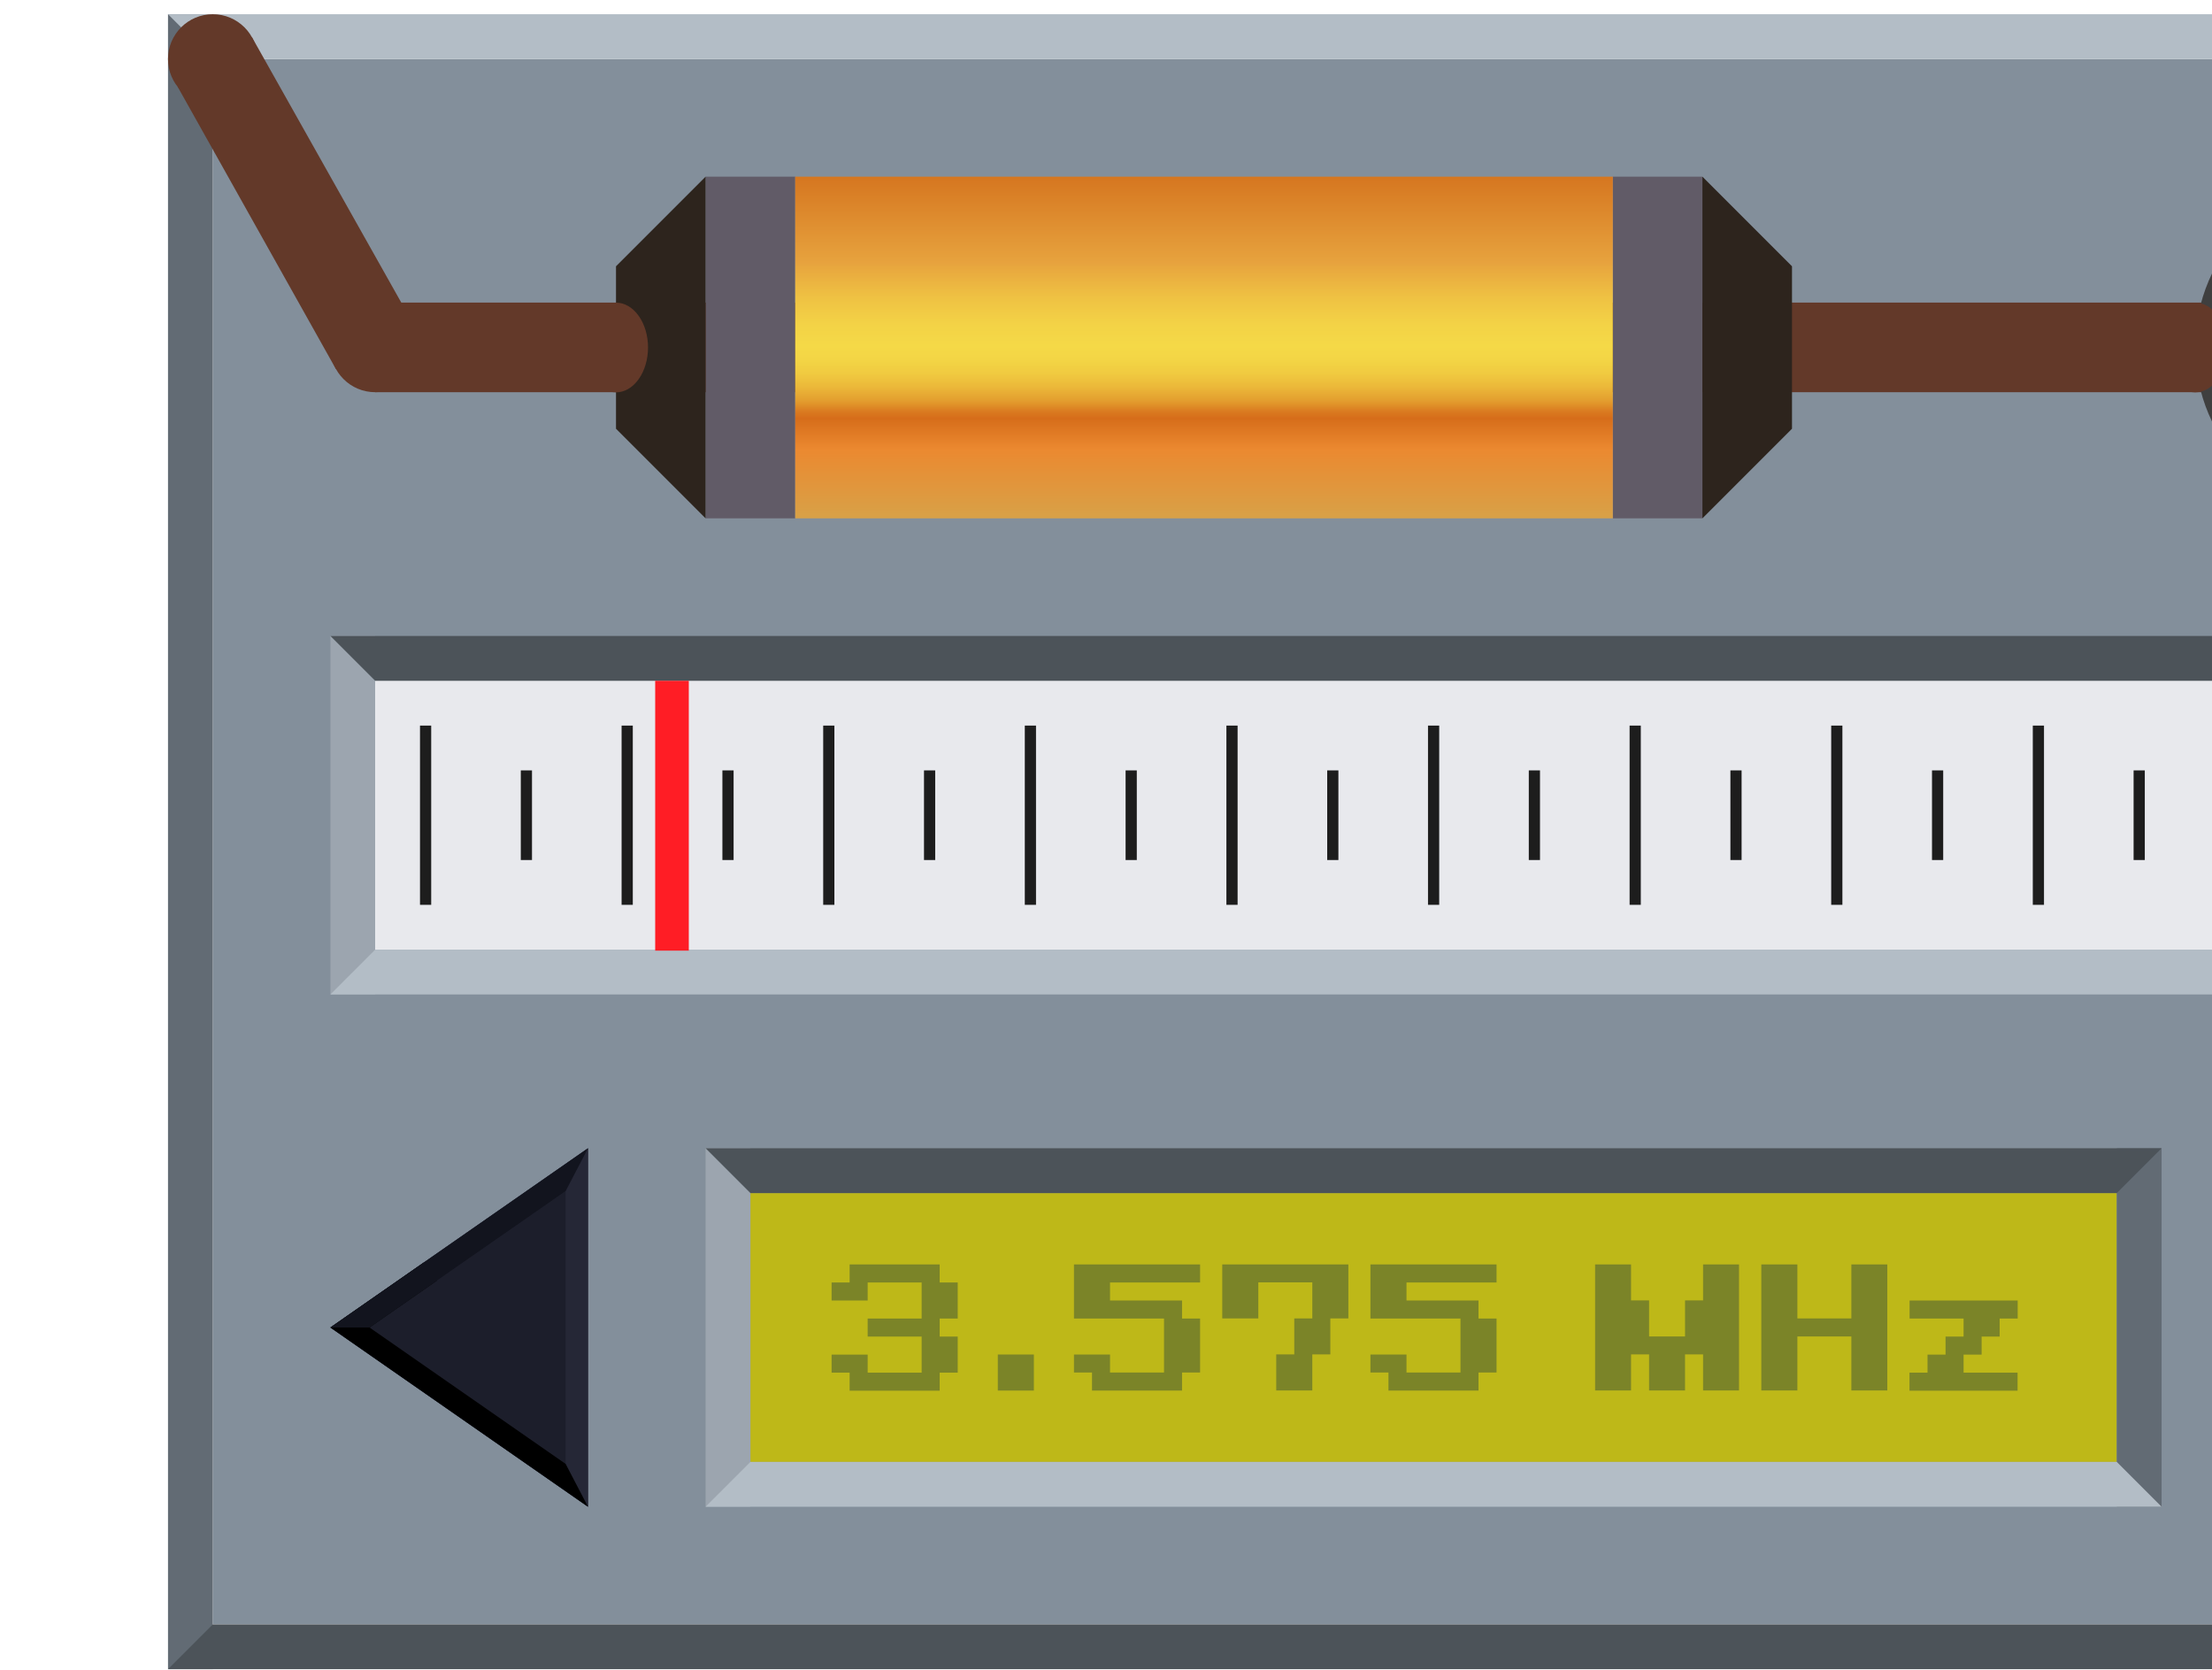
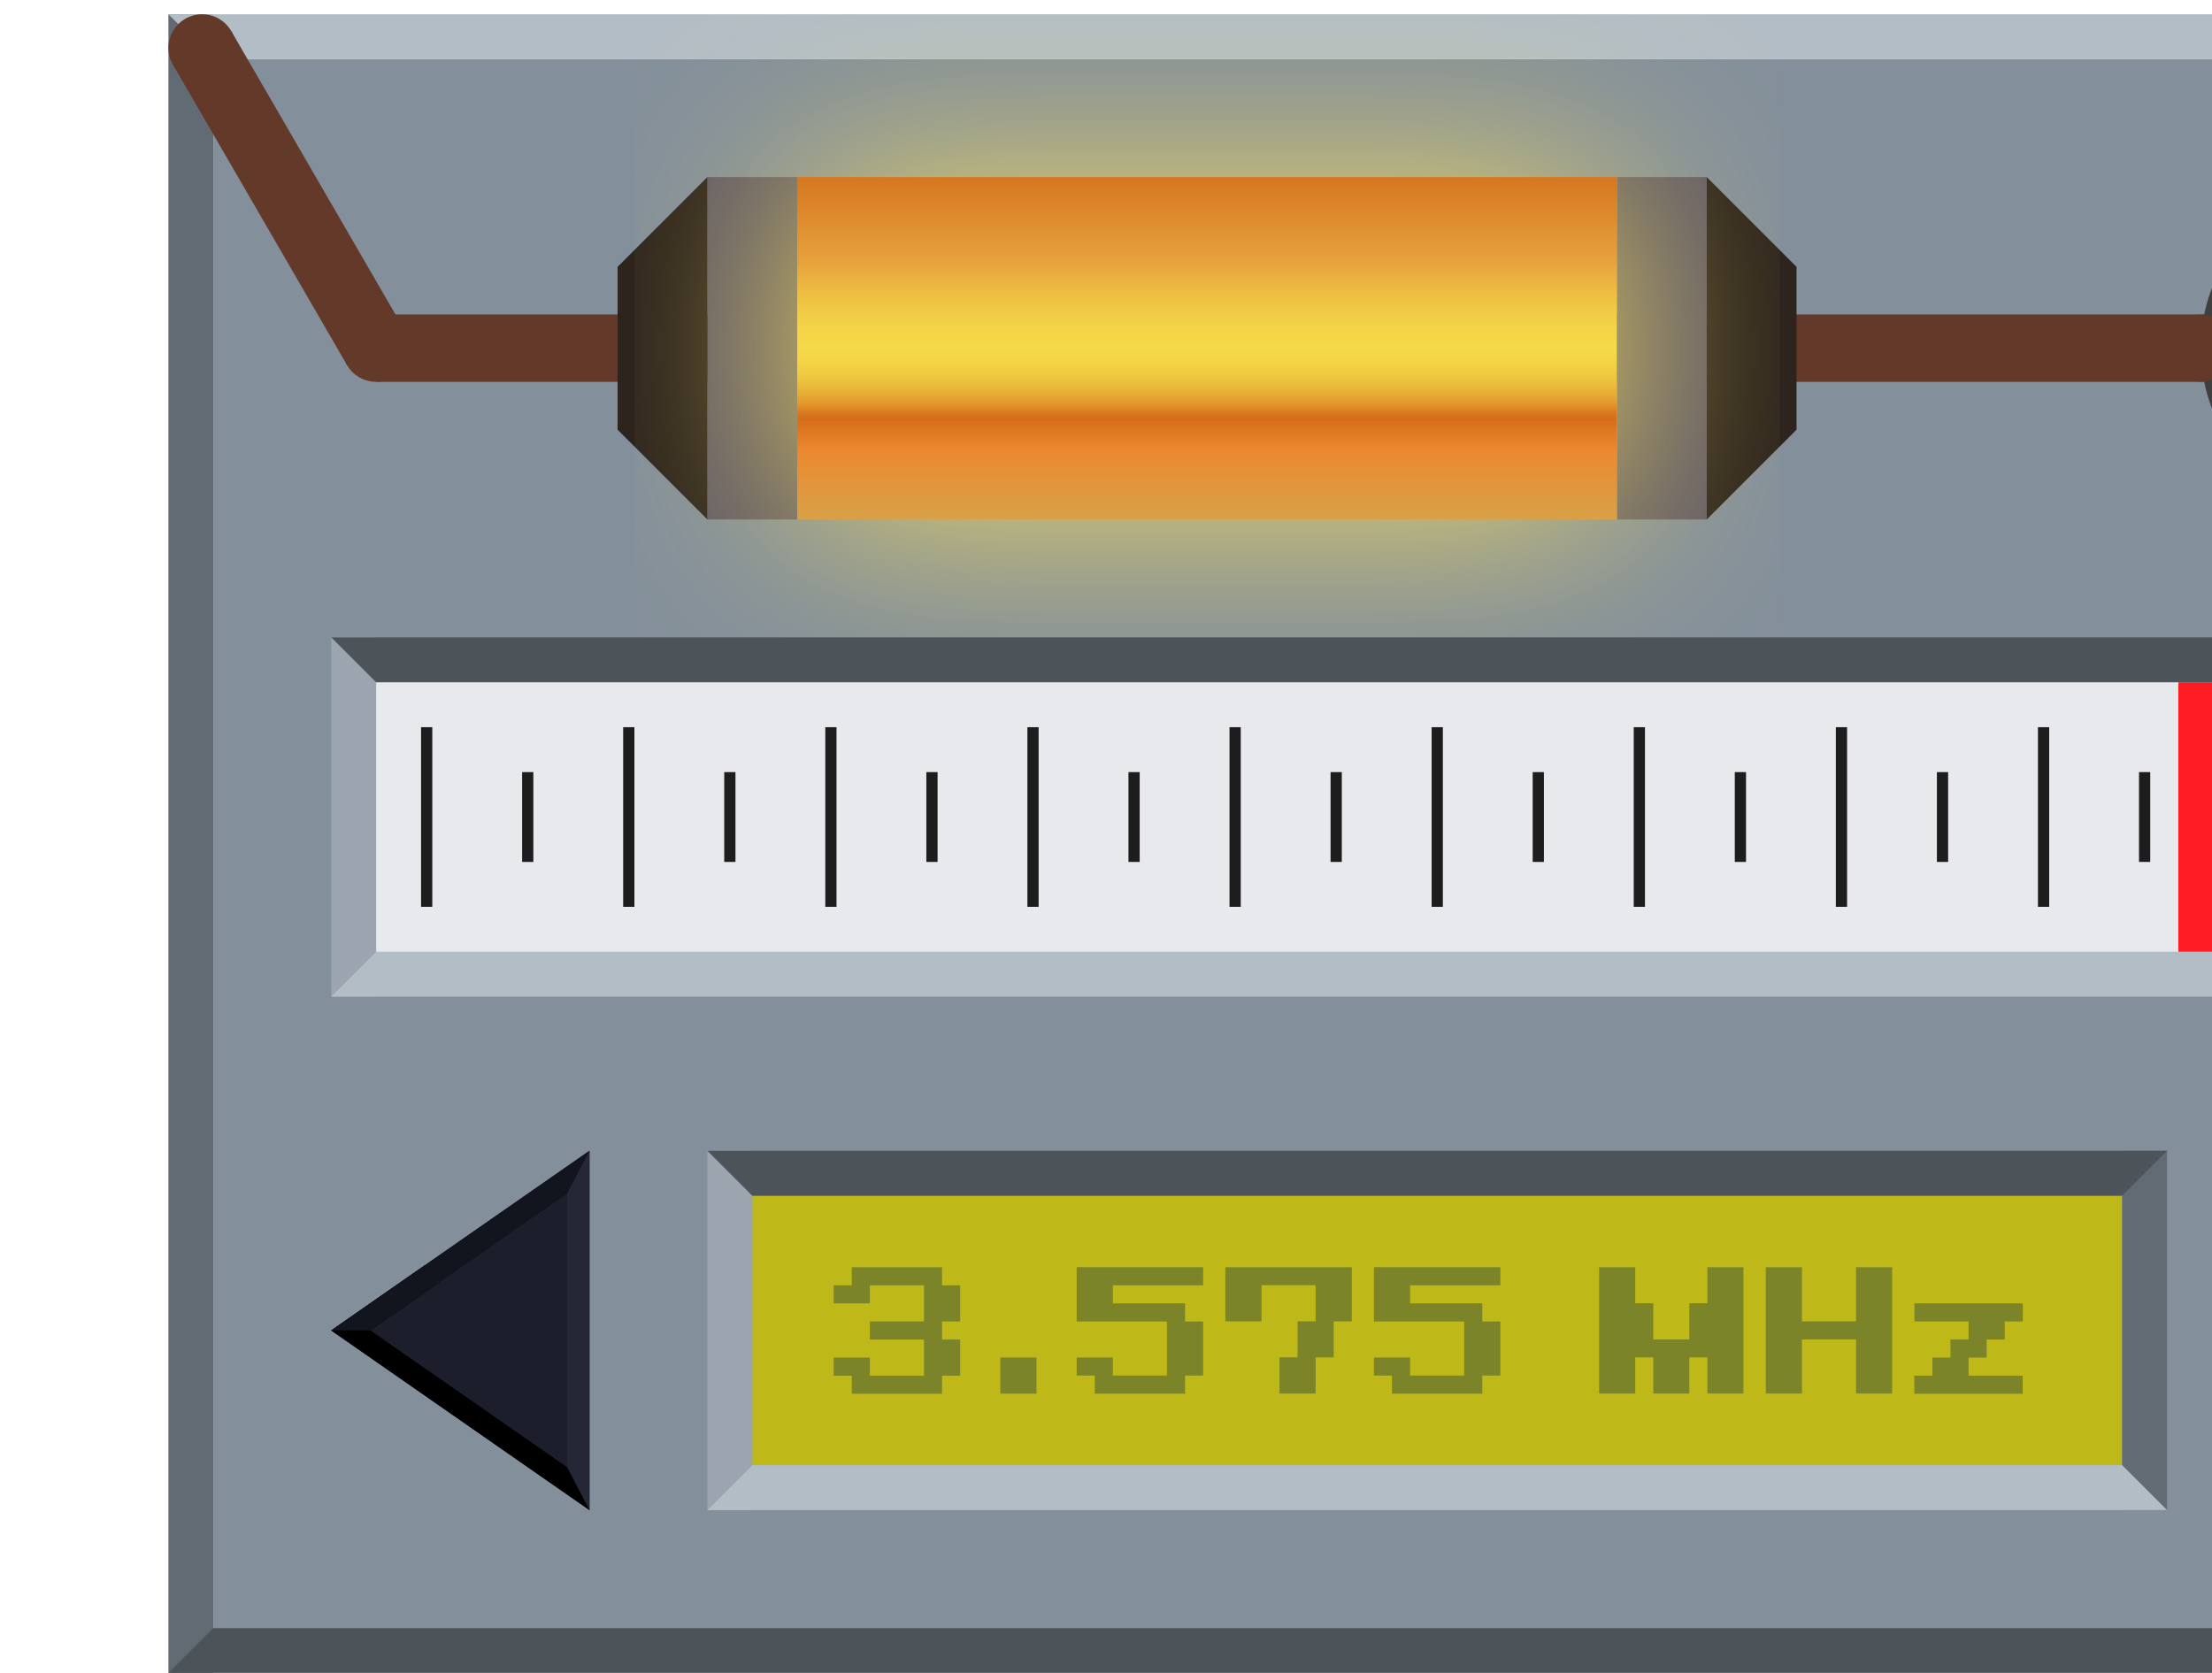
- <svg xmlns="http://www.w3.org/2000/svg" id="Ebene_2" data-name="Ebene 2" viewBox="0 0 197.5 149">
+ <svg xmlns="http://www.w3.org/2000/svg" id="Ebene_2" data-name="Ebene 2" viewBox="0 0 197 149">
  <defs>
    <clipPath id="clippath">
-       <rect id="Exportfläche" width="197.5" height="149" fill="none" />
+       <rect x="56.5" y="1.27" width="102" height="59.5" fill="none" />
    </clipPath>
    <linearGradient id="Unbenannter_Verlauf_41" data-name="Unbenannter Verlauf 41" x1="107.5" y1="15.56" x2="107.5" y2="46.24" gradientUnits="userSpaceOnUse">
      <stop offset="0" stop-color="#d5751f" />
      <stop offset=".26" stop-color="#e7a33e" />
      <stop offset=".27" stop-color="#e8a73e" />
      <stop offset=".36" stop-color="#efc243" />
      <stop offset=".44" stop-color="#f3d346" />
      <stop offset=".5" stop-color="#f5d947" />
      <stop offset=".54" stop-color="#f3d545" />
      <stop offset=".58" stop-color="#f0ca40" />
      <stop offset=".62" stop-color="#ebb739" />
      <stop offset=".66" stop-color="#e39d2e" />
      <stop offset=".69" stop-color="#da7b20" />
      <stop offset=".71" stop-color="#d66d1a" />
      <stop offset=".8" stop-color="#eb8930" />
      <stop offset="1" stop-color="#d8a147" />
    </linearGradient>
+     <filter id="outer-glow-1" x="44" y="-12" width="127" height="86" filterUnits="userSpaceOnUse">
+       <feOffset dx="0" dy="0" />
+       <feGaussianBlur result="blur" stdDeviation="9" />
+       <feFlood flood-color="#ebd660" flood-opacity="1" />
+       <feComposite in2="blur" operator="in" />
+       <feComposite in="SourceGraphic" />
+     </filter>
  </defs>
  <g id="Seite_25" data-name="Seite 25">
    <g id="_3575" data-name="3575">
-       <g clip-path="url(#clippath)">
-         <path id="Modul" d="M19,5.27v139.73h218V5.27H19ZM222.5,84.77H33.5v-24h189v24Z" fill="#838f9b" />
-         <g id="Rahmen_Modul" data-name="Rahmen Modul">
-           <rect id="Exportfläche-2" data-name="Exportfläche" x="15" y="1.27" width="4" height="147.73" fill="#626b74" />
-           <polygon points="241 1.27 15 1.27 19 5.27 237 5.27 241 1.27" fill="#b3bdc6" />
-           <polygon points="237 145 19 145 15 149 241 149 237 145" fill="#4c5359" />
+       <rect id="Exportfläche" width="197" height="149" fill="none" />
+       <polygon id="Modul" points="197 84.77 33.5 84.77 33.5 60.77 197 60.77 197 5.27 19 5.27 19 145 197 145 197 84.77" fill="#838f9b" />
+       <g id="Rahmen_Modul" data-name="Rahmen Modul">
+         <rect id="Links" x="15" y="1.27" width="4" height="147.73" fill="#626b74" />
+         <polygon id="Unten" points="19 145 15 149 197 149 197 145 19 145" fill="#4c5359" />
+         <polygon id="Oben" points="197 1.27 15 1.27 19 5.27 197 5.27 197 1.27" fill="#b3bdc6" />
+       </g>
+       <g id="Pfeil_Links" data-name="Pfeil Links">
+         <polygon points="29.5 118.5 52.5 134.5 52.5 102.5 29.5 118.5" fill="#1c1e2b" />
+         <path d="M50.5,106.33v24.34s-17.5-12.17-17.5-12.17l17.5-12.17M52.5,102.5l-23,16,23,16v-32h0Z" fill="#252736" />
+         <polygon points="33 118.5 39.01 114.32 37.86 112.68 29.5 118.5 52.5 134.5 50.5 130.67 33 118.5" />
+         <polygon points="33 118.5 50.5 106.33 52.5 102.5 29.5 118.5 33 118.5" fill="#12141e" />
+       </g>
+       <g id="Display">
+         <rect id="Display-2" data-name="Display" x="67" y="106.5" width="122" height="24" fill="#beb818" />
+         <g>
+           <rect x="69" y="106.5" width="118" height="24" fill="none" />
+           <path d="M74.25,114.48h1.61v-1.61h8.04v1.61h1.61v3.22h-1.61v1.61h1.61v3.22h-1.61v1.61h-8.04v-1.61h-1.61v-1.61h3.22v1.61h4.82v-3.22h-4.82v-1.61h4.82v-3.22h-4.82v1.61h-3.22v-1.61Z" fill="#7b8428" />
+           <path d="M89.09,120.91h3.22v3.22h-3.22v-3.22Z" fill="#7b8428" />
+           <path d="M95.9,112.87h11.25v1.61h-8.04v1.61h6.43v1.61h1.61v4.82h-1.61v1.61h-8.04v-1.61h-1.61v-1.61h3.22v1.61h4.82v-4.82h-8.04v-4.82Z" fill="#7b8428" />
+           <path d="M109.14,112.87h11.25v4.82h-1.61v3.21h-1.61v3.22h-3.22v-3.22h1.61v-3.21h1.61v-3.22h-4.82v3.22h-3.22v-4.82Z" fill="#7b8428" />
+           <path d="M122.37,112.87h11.25v1.61h-8.04v1.61h6.43v1.61h1.61v4.82h-1.61v1.61h-8.04v-1.61h-1.61v-1.61h3.22v1.61h4.82v-4.82h-8.04v-4.82Z" fill="#7b8428" />
+           <path d="M142.42,112.87h3.21v3.21h1.61v3.22h3.21v-3.22h1.61v-3.21h3.21v11.25h-3.21v-3.22h-1.61v3.22h-3.21v-3.22h-1.61v3.22h-3.21v-11.25Z" fill="#7b8428" />
+           <path d="M157.26,112.87h3.22v4.82h4.82v-4.82h3.21v11.25h-3.21v-4.82h-4.82v4.82h-3.22v-11.25Z" fill="#7b8428" />
+           <path d="M170.5,116.09h9.65v1.61h-1.61v1.61h-1.61v1.61h-1.61v1.61h4.82v1.61h-9.65v-1.61h1.61v-1.61h1.61v-1.61h1.61v-1.61h-4.82v-1.61Z" fill="#7b8428" />
        </g>
-         <g id="Pfeil_Links" data-name="Pfeil Links">
-           <polygon points="29.5 118.5 52.5 134.5 52.5 102.5 29.5 118.5" fill="#1c1e2b" />
-           <path d="M50.5,106.33v24.34s-17.5-12.17-17.5-12.17l17.5-12.17M52.5,102.5l-23,16,23,16v-32h0Z" fill="#252736" />
-           <polygon points="33 118.5 39.01 114.32 37.86 112.68 29.5 118.5 52.5 134.5 50.5 130.67 33 118.5" />
-           <polygon points="33 118.5 50.5 106.33 52.5 102.5 29.5 118.5 33 118.5" fill="#12141e" />
+         <g id="Kante_Display" data-name="Kante Display">
+           <rect x="63" y="102.5" width="4" height="32" fill="#9ca5af" />
+           <rect x="189" y="102.5" width="4" height="32" fill="#626b74" />
+           <polygon points="193 134.5 63 134.5 67 130.5 189 130.5 193 134.5" fill="#b3bdc6" />
+           <polygon points="189 106.5 67 106.5 63 102.5 193 102.5 189 106.5" fill="#4c5359" />
        </g>
-         <g id="Display">
-           <rect id="Display-2" data-name="Display" x="67" y="106.5" width="122" height="24" fill="#beb818" />
-           <g>
-             <rect x="69" y="106.5" width="118" height="24" fill="none" />
-             <path d="M74.25,114.48h1.61v-1.61h8.04v1.61h1.61v3.22h-1.61v1.61h1.61v3.22h-1.61v1.61h-8.04v-1.61h-1.61v-1.61h3.22v1.61h4.82v-3.22h-4.82v-1.61h4.82v-3.22h-4.82v1.61h-3.22v-1.61Z" fill="#7b8428" />
-             <path d="M89.09,120.91h3.22v3.22h-3.22v-3.22Z" fill="#7b8428" />
-             <path d="M95.9,112.87h11.25v1.61h-8.04v1.61h6.43v1.61h1.61v4.82h-1.61v1.61h-8.04v-1.61h-1.61v-1.61h3.22v1.61h4.82v-4.82h-8.04v-4.82Z" fill="#7b8428" />
-             <path d="M109.14,112.87h11.25v4.82h-1.61v3.21h-1.61v3.22h-3.22v-3.22h1.61v-3.21h1.61v-3.22h-4.82v3.22h-3.22v-4.82Z" fill="#7b8428" />
-             <path d="M122.37,112.87h11.25v1.61h-8.04v1.61h6.43v1.61h1.61v4.82h-1.61v1.61h-8.04v-1.61h-1.61v-1.61h3.22v1.61h4.82v-4.82h-8.04v-4.82Z" fill="#7b8428" />
-             <path d="M142.42,112.87h3.21v3.21h1.61v3.22h3.21v-3.22h1.61v-3.21h3.21v11.25h-3.21v-3.22h-1.61v3.22h-3.21v-3.22h-1.61v3.22h-3.21v-11.25Z" fill="#7b8428" />
-             <path d="M157.26,112.87h3.22v4.82h4.82v-4.82h3.21v11.25h-3.21v-4.82h-4.82v4.82h-3.22v-11.25Z" fill="#7b8428" />
-             <path d="M170.5,116.09h9.65v1.61h-1.61v1.61h-1.61v1.61h-1.61v1.61h4.82v1.61h-9.65v-1.61h1.61v-1.61h1.61v-1.61h1.61v-1.61h-4.82v-1.61Z" fill="#7b8428" />
-           </g>
-           <g id="Kante_Display" data-name="Kante Display">
-             <rect x="63" y="102.5" width="4" height="32" fill="#9ca5af" />
-             <rect x="189" y="102.5" width="4" height="32" fill="#626b74" />
-             <polygon points="193 134.5 63 134.5 67 130.5 189 130.5 193 134.5" fill="#b3bdc6" />
-             <polygon points="189 106.5 67 106.5 63 102.5 193 102.5 189 106.5" fill="#4c5359" />
-           </g>
+       </g>
+       <g id="Skala">
+         <rect x="33.5" y="60.77" width="163.5" height="24" fill="#e8e9ed" />
+         <rect x="29.5" y="56.77" width="4" height="32" fill="#9ca5af" />
+         <polygon points="197 84.77 33.5 84.77 29.5 88.77 197 88.77 197 84.77" fill="#b3bdc6" />
+         <line x1="38" y1="64.77" x2="38" y2="80.77" fill="none" stroke="#1d1d1d" stroke-miterlimit="10" />
+         <line x1="47" y1="68.77" x2="47" y2="76.77" fill="none" stroke="#1d1d1d" stroke-miterlimit="10" />
+         <line x1="56" y1="64.77" x2="56" y2="80.77" fill="none" stroke="#1d1d1d" stroke-miterlimit="10" />
+         <line x1="65" y1="68.77" x2="65" y2="76.77" fill="none" stroke="#1d1d1d" stroke-miterlimit="10" />
+         <line x1="74" y1="64.77" x2="74" y2="80.77" fill="none" stroke="#1d1d1d" stroke-miterlimit="10" />
+         <line x1="83" y1="68.77" x2="83" y2="76.77" fill="none" stroke="#1d1d1d" stroke-miterlimit="10" />
+         <line x1="92" y1="64.77" x2="92" y2="80.77" fill="none" stroke="#1d1d1d" stroke-miterlimit="10" />
+         <line x1="101" y1="68.77" x2="101" y2="76.77" fill="none" stroke="#1d1d1d" stroke-miterlimit="10" />
+         <line x1="110" y1="64.77" x2="110" y2="80.77" fill="none" stroke="#1d1d1d" stroke-miterlimit="10" />
+         <line x1="119" y1="68.77" x2="119" y2="76.77" fill="none" stroke="#1d1d1d" stroke-miterlimit="10" />
+         <line x1="128" y1="64.77" x2="128" y2="80.77" fill="none" stroke="#1d1d1d" stroke-miterlimit="10" />
+         <line x1="137" y1="68.77" x2="137" y2="76.77" fill="none" stroke="#1d1d1d" stroke-miterlimit="10" />
+         <line x1="146" y1="64.77" x2="146" y2="80.77" fill="none" stroke="#1d1d1d" stroke-miterlimit="10" />
+         <line x1="155" y1="68.77" x2="155" y2="76.77" fill="none" stroke="#1d1d1d" stroke-miterlimit="10" />
+         <line x1="164" y1="64.77" x2="164" y2="80.77" fill="none" stroke="#1d1d1d" stroke-miterlimit="10" />
+         <line x1="173" y1="68.77" x2="173" y2="76.77" fill="none" stroke="#1d1d1d" stroke-miterlimit="10" />
+         <line x1="182" y1="64.77" x2="182" y2="80.77" fill="none" stroke="#1d1d1d" stroke-miterlimit="10" />
+         <line x1="191" y1="68.77" x2="191" y2="76.77" fill="none" stroke="#1d1d1d" stroke-miterlimit="10" />
+       </g>
+       <g id="Widerstand">
+         <rect x="33.5" y="28.01" width="163.5" height="6" fill="#633929" />
+         <rect x="63" y="15.77" width="8" height="30.5" fill="#615b67" />
+         <polygon points="63 46.27 55 38.27 55 23.77 63 15.77 63 46.27" fill="#2d241d" />
+         <rect x="144" y="15.77" width="8" height="30.5" fill="#615b67" />
+         <polygon points="152 46.27 160 38.27 160 23.77 152 15.77 152 46.27" fill="#2d241d" />
+         <g clip-path="url(#clippath)">
+           <rect x="71" y="15.77" width="73" height="30.5" fill="url(#Unbenannter_Verlauf_41)" filter="url(#outer-glow-1)" />
        </g>
-         <g id="Skala">
-           <rect x="29.5" y="56.77" width="4" height="32" fill="#9ca5af" />
-           <polygon points="226.5 88.77 29.5 88.77 33.5 84.77 222.5 84.77 226.5 88.77" fill="#b3bdc6" />
-           <rect x="33.5" y="60.77" width="189" height="24" fill="#e8e9ed" />
-           <line x1="38" y1="64.77" x2="38" y2="80.77" fill="none" stroke="#1d1d1d" stroke-miterlimit="10" />
-           <line x1="47" y1="68.77" x2="47" y2="76.77" fill="none" stroke="#1d1d1d" stroke-miterlimit="10" />
-           <line x1="56" y1="64.77" x2="56" y2="80.77" fill="none" stroke="#1d1d1d" stroke-miterlimit="10" />
-           <line x1="65" y1="68.77" x2="65" y2="76.77" fill="none" stroke="#1d1d1d" stroke-miterlimit="10" />
-           <line x1="74" y1="64.77" x2="74" y2="80.77" fill="none" stroke="#1d1d1d" stroke-miterlimit="10" />
-           <line x1="83" y1="68.77" x2="83" y2="76.77" fill="none" stroke="#1d1d1d" stroke-miterlimit="10" />
-           <line x1="92" y1="64.77" x2="92" y2="80.77" fill="none" stroke="#1d1d1d" stroke-miterlimit="10" />
-           <line x1="101" y1="68.77" x2="101" y2="76.77" fill="none" stroke="#1d1d1d" stroke-miterlimit="10" />
-           <line x1="110" y1="64.77" x2="110" y2="80.77" fill="none" stroke="#1d1d1d" stroke-miterlimit="10" />
-           <line x1="119" y1="68.77" x2="119" y2="76.77" fill="none" stroke="#1d1d1d" stroke-miterlimit="10" />
-           <line x1="128" y1="64.77" x2="128" y2="80.77" fill="none" stroke="#1d1d1d" stroke-miterlimit="10" />
-           <line x1="137" y1="68.77" x2="137" y2="76.77" fill="none" stroke="#1d1d1d" stroke-miterlimit="10" />
-           <line x1="146" y1="64.77" x2="146" y2="80.77" fill="none" stroke="#1d1d1d" stroke-miterlimit="10" />
-           <line x1="155" y1="68.77" x2="155" y2="76.77" fill="none" stroke="#1d1d1d" stroke-miterlimit="10" />
-           <line x1="164" y1="64.77" x2="164" y2="80.77" fill="none" stroke="#1d1d1d" stroke-miterlimit="10" />
-           <line x1="173" y1="68.77" x2="173" y2="76.77" fill="none" stroke="#1d1d1d" stroke-miterlimit="10" />
-           <line x1="182" y1="64.77" x2="182" y2="80.77" fill="none" stroke="#1d1d1d" stroke-miterlimit="10" />
-           <line x1="191" y1="68.77" x2="191" y2="76.77" fill="none" stroke="#1d1d1d" stroke-miterlimit="10" />
-         </g>
-         <g id="Widerstand">
-           <rect x="33.5" y="27.01" width="167.21" height="8" fill="#633929" />
-           <rect x="63" y="15.77" width="8" height="30.5" fill="#615b67" />
-           <polygon points="63 46.27 55 38.27 55 23.77 63 15.77 63 46.27" fill="#2d241d" />
-           <rect x="144" y="15.77" width="8" height="30.5" fill="#615b67" />
-           <polygon points="152 46.27 160 38.27 160 23.77 152 15.77 152 46.27" fill="#2d241d" />
-           <rect x="71" y="15.77" width="73" height="30.5" fill="url(#Unbenannter_Verlauf_41)" />
-           <circle cx="33.5" cy="31.01" r="4" fill="#633929" />
-           <circle cx="19" cy="5.27" r="4" fill="#633929" />
-           <polygon points="29.99 32.94 15.86 7.74 22.49 3.31 37.1 29.27 29.99 32.94" fill="#633929" />
-           <path d="M57.02,28.19c1.12,1.56,1.12,4.09,0,5.66s-2.93,1.56-4.04,0-1.12-4.09,0-5.66,2.93-1.56,4.04,0Z" fill="#633929" />
-         </g>
-         <g id="LED_Weiss" data-name="LED Weiss">
-           <circle id="Aussen" cx="211.25" cy="31.02" r="15.25" fill="#3f3f3f" />
-         </g>
-         <path d="M198.02,28.19c1.12,1.56,1.12,4.09,0,5.66s-2.93,1.56-4.04,0-1.12-4.09,0-5.66,2.93-1.56,4.04,0Z" fill="#633929" />
-         <polygon points="222.5 60.77 33.5 60.77 29.5 56.77 226.5 56.77 222.5 60.77" fill="#4c5359" />
-         <line x1="60" y1="60.77" x2="60" y2="84.86" fill="none" stroke="#ff1d25" stroke-miterlimit="10" stroke-width="3" />
+         <circle cx="33.5" cy="31.01" r="3" fill="#633929" />
+         <circle cx="18" cy="4.27" r="3" fill="#633929" />
+         <polygon points="30.93 32.56 15.41 5.77 20.59 2.76 36.16 29.63 30.93 32.56" fill="#633929" />
      </g>
+       <path d="M197,25.62c-.64,1.68-1,3.49-1,5.39s.36,3.71,1,5.39v-10.79Z" fill="#3f3f3f" />
+       <path d="M197,28.21c-1.02-.4-2.2-.18-3.02.68-1.12,1.17-1.12,3.07,0,4.24.82.86,2,1.08,3.02.68v-5.61Z" fill="#633929" />
+       <rect x="194" y="60.77" width="3" height="24" fill="#ff1d25" />
+       <polygon points="197 56.77 29.5 56.77 33.5 60.77 197 60.77 197 56.77" fill="#4c5359" />
    </g>
  </g>
</svg>
